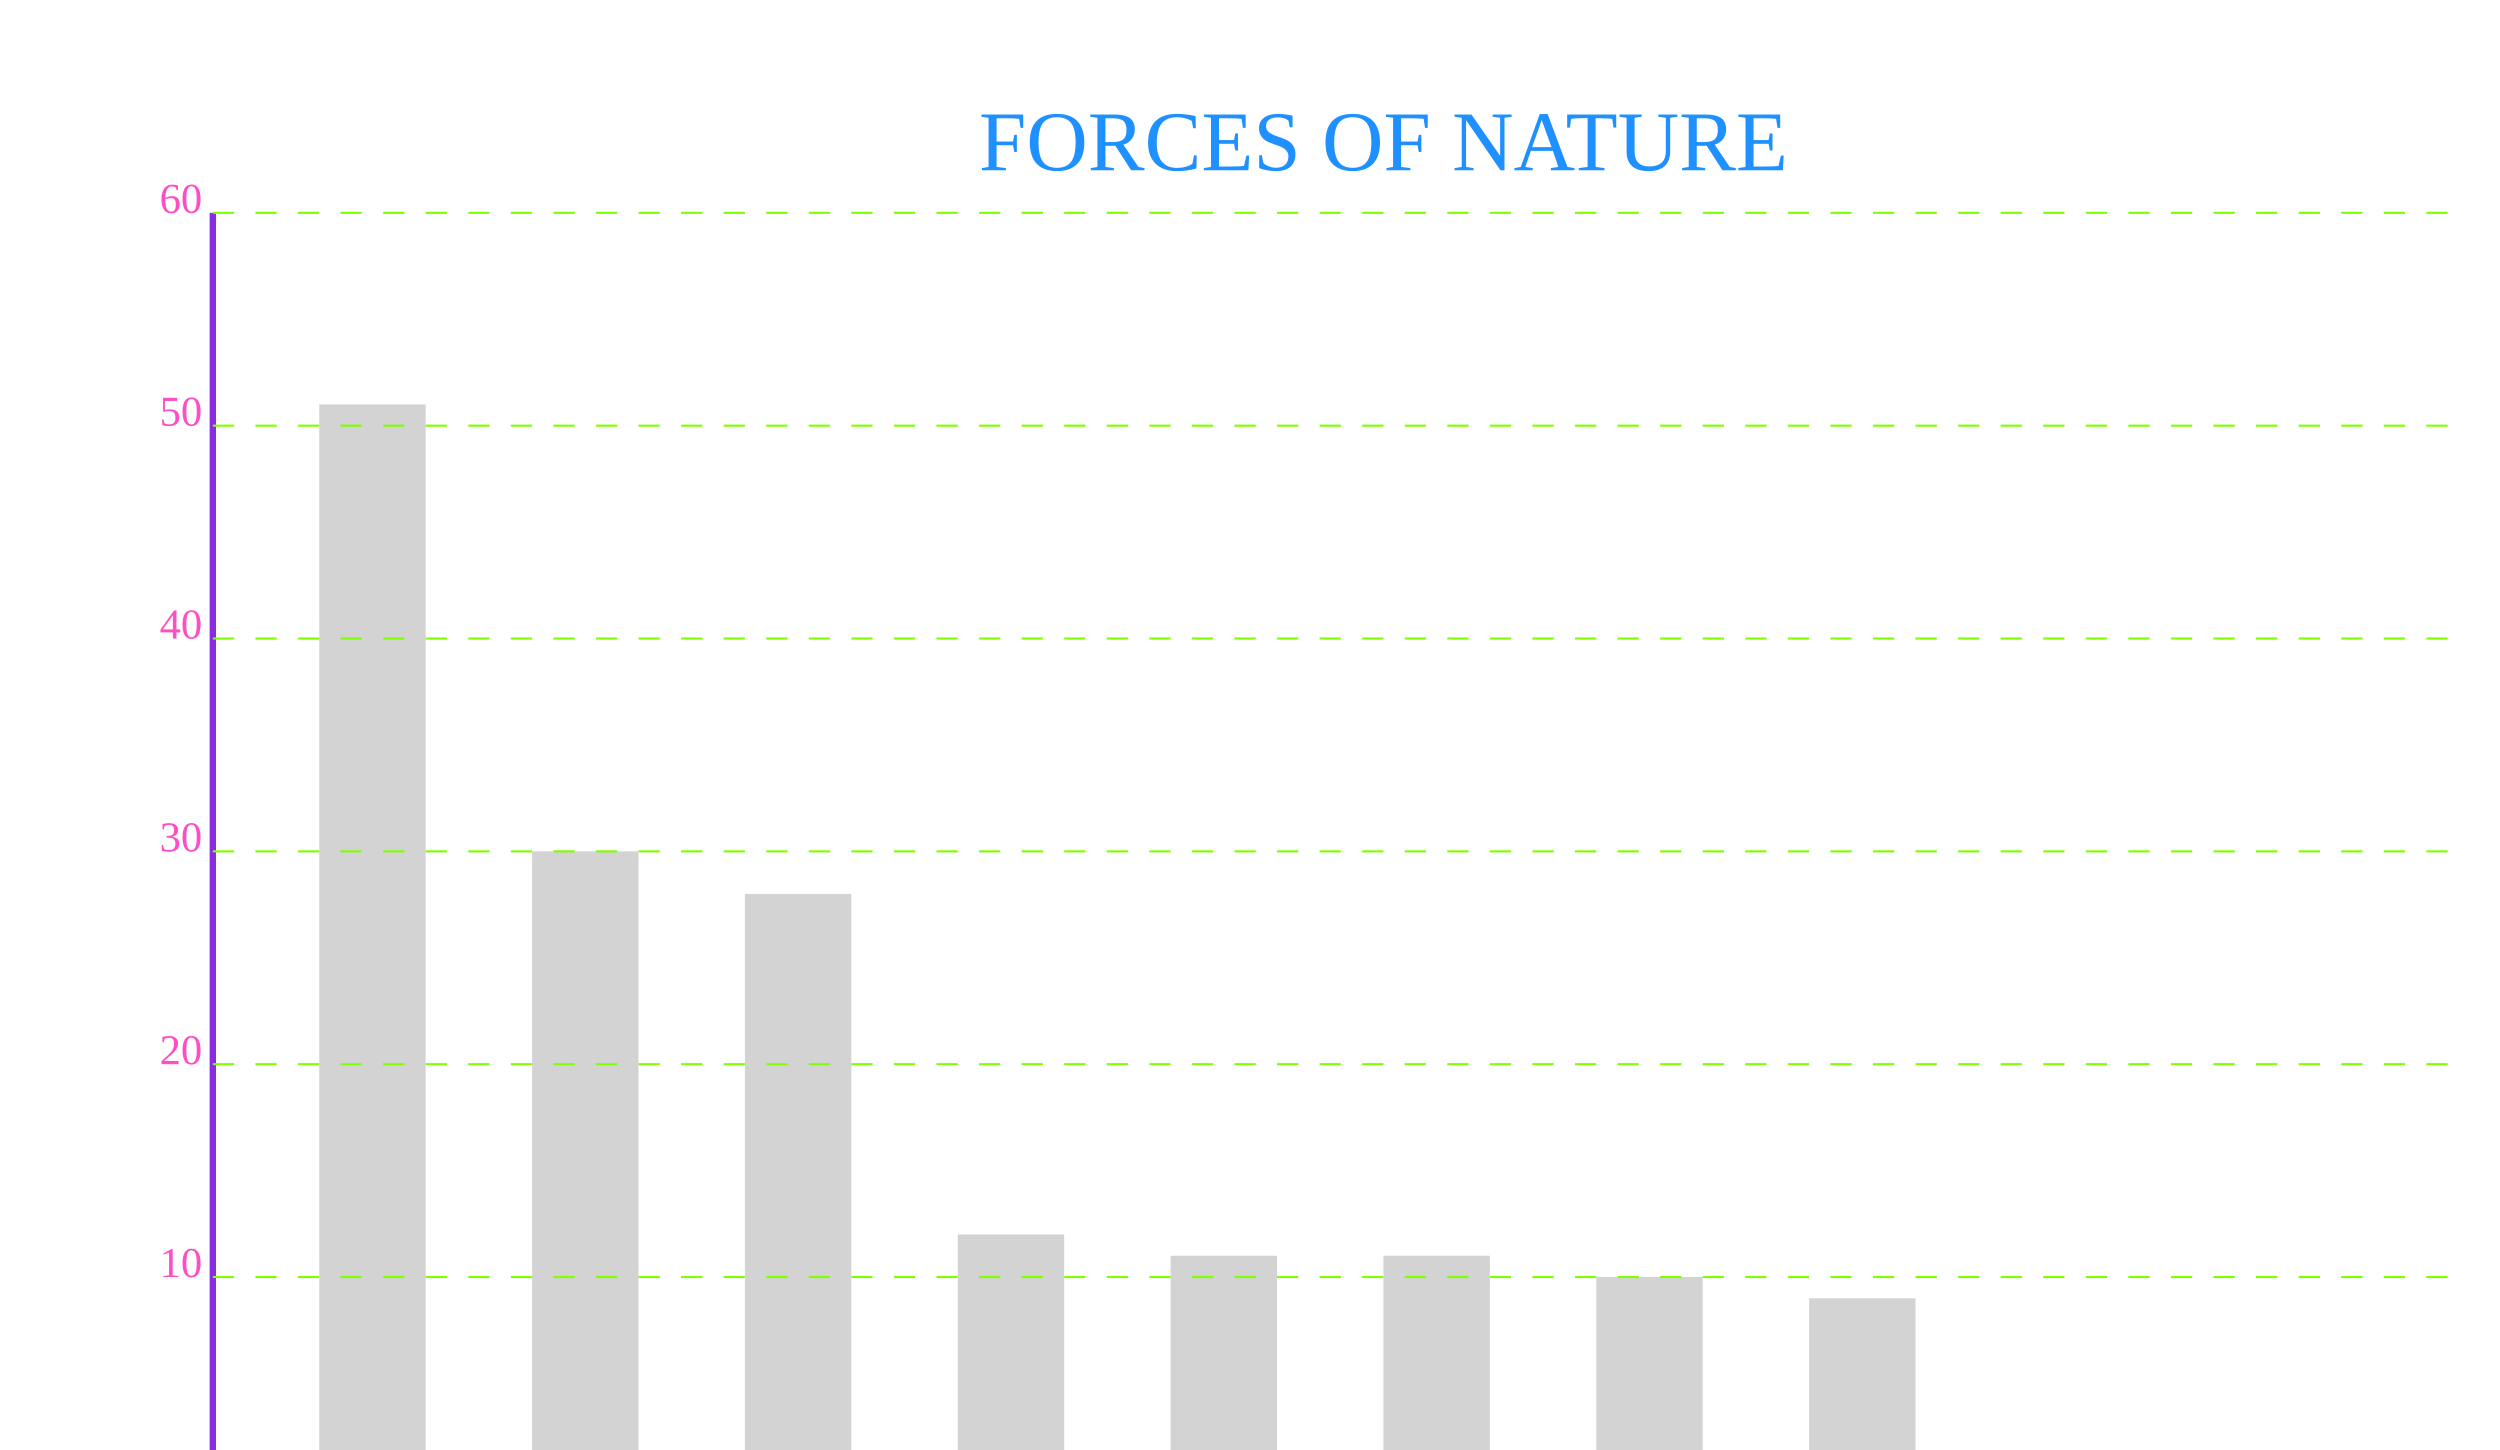
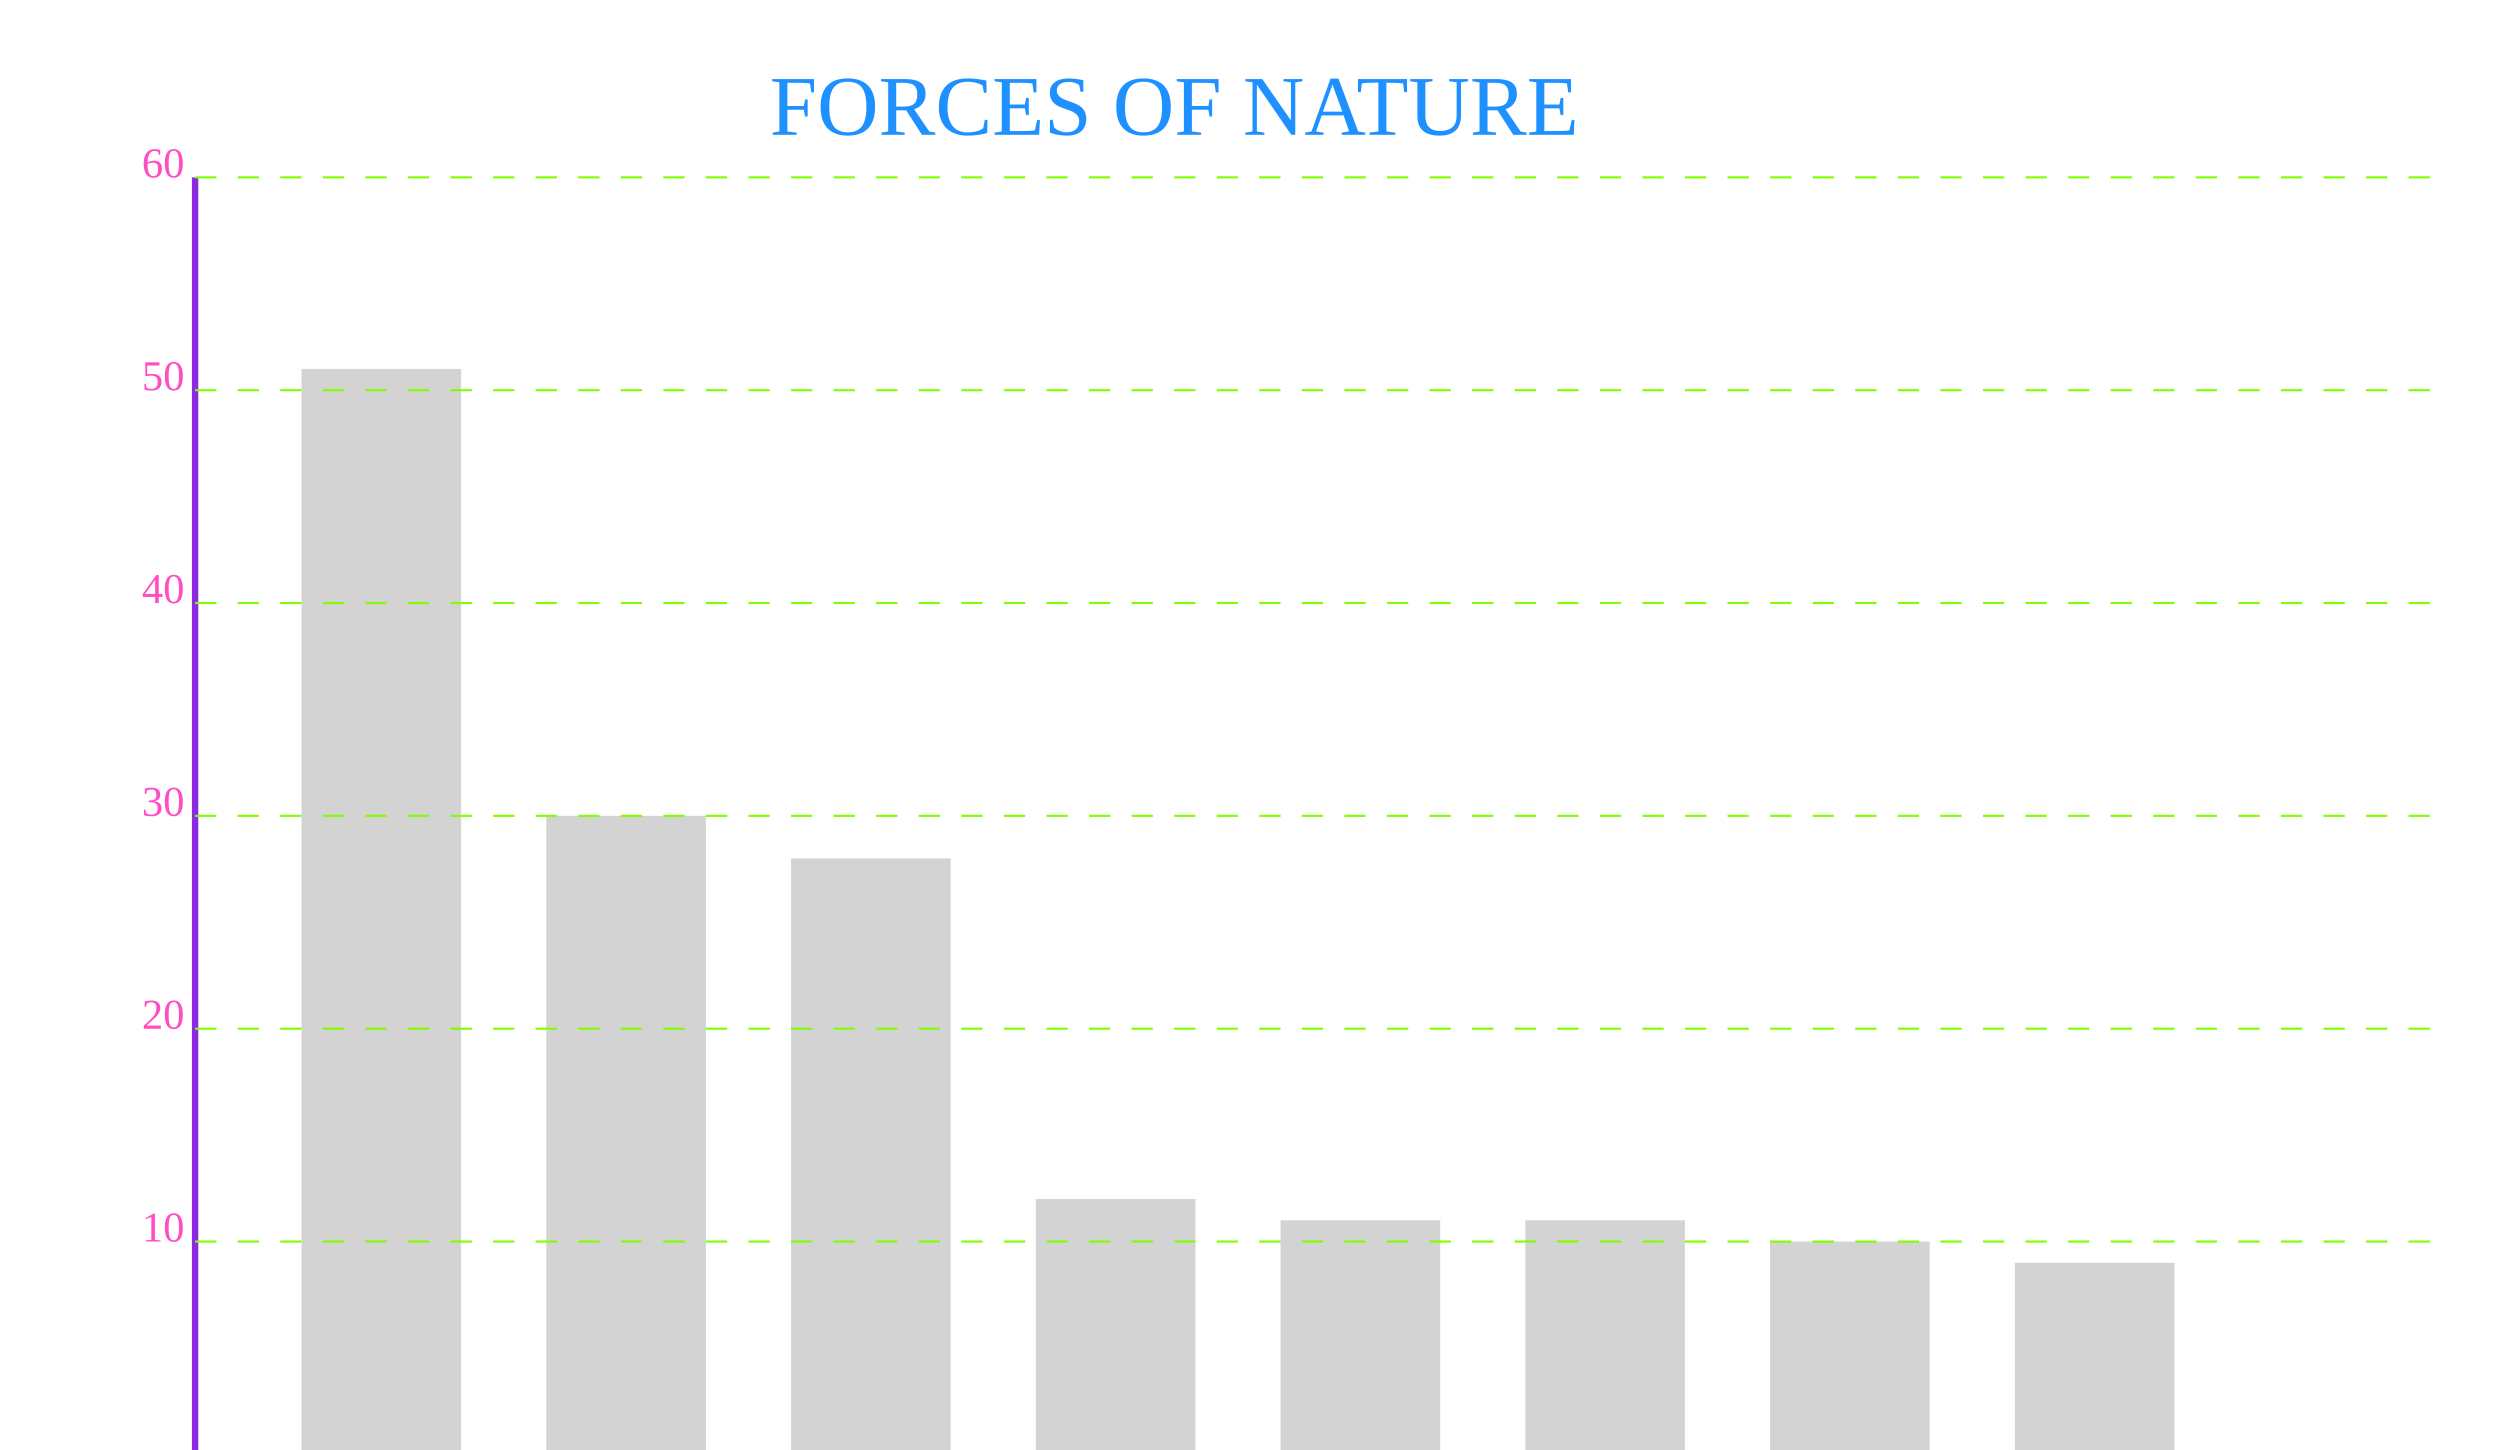
<svg xmlns="http://www.w3.org/2000/svg" width="100%" height="100%">
-   <g transform="translate(25, 350) scale(.5)">
-     <text x="600" y="-620" text-anchor="middle" fill="DodgerBlue" font-size="40">FORCES OF NATURE</text>
+   <g transform="translate(25, 410) scale(.6)">
+     <text x="320" y="-620" text-anchor="start" fill="DodgerBlue" font-size="40">FORCES OF NATURE</text>
    <line x1="50" y1="0" x2="1200" y2="0" stroke="BlueViolet" stroke-width="3" />
    <line x1="50" y1="0" x2="50" y2="-600" stroke="BlueViolet" stroke-width="3" />
    <g id="BeastBoy">
      <text x="100 " y="30" text-anchor="start" font-size="22" fill="blue">Beast Boy</text>
-       <rect x="100" y="-510" width="50" height="510" fill="lightgrey" />
+       <rect x="100" y="-510" width="75" height="510" fill="lightgrey" />
    </g>
    <g id="Lightning">
-       <text x="200 " y="30" text-anchor="start" font-size="22" fill="blue">Lightning</text>
-       <rect x="200" y="-300" width="50" height="300" fill="lightgrey" />
+       <text x="215 " y="30" text-anchor="start" font-size="22" fill="blue">Lightning</text>
+       <rect x="215" y="-300" width="75" height="300" fill="lightgrey" />
    </g>
    <g id="Thunder">
-       <text x="300 " y="30" text-anchor="start" font-size="22" fill="blue">Thunder</text>
-       <rect x="300" y="-280" width="50" height="280" fill="lightgrey" />
+       <text x="330" y="30" text-anchor="start" font-size="22" fill="blue">Thunder</text>
+       <rect x="330" y="-280" width="75" height="280" fill="lightgrey" />
    </g>
    <g id="Sorcerer">
-       <text x="400 " y="30" text-anchor="start" font-size="22" fill="blue">Sorcerer</text>
-       <rect x="400" y="-120" width="50" height="120" fill="lightgrey" />
+       <text x="445 " y="30" text-anchor="start" font-size="22" fill="blue">Sorcerer</text>
+       <rect x="445" y="-120" width="75" height="120" fill="lightgrey" />
    </g>
    <g id="Raven">
-       <text x="500 " y="30" text-anchor="start" font-size="22" fill="blue">Raven</text>
-       <rect x="500" y="-110" width="50" height="110" fill="lightgrey" />
+       <text x="560" y="30" text-anchor="start" font-size="22" fill="blue">Raven</text>
+       <rect x="560" y="-110" width="75" height="110" fill="lightgrey" />
    </g>
    <g id="Robin">
-       <text x="600 " y="30" text-anchor="start" font-size="22" fill="blue">Robin</text>
-       <rect x="600" y="-110" width="50" height="110" fill="lightgrey" />
+       <text x="675 " y="30" text-anchor="start" font-size="22" fill="blue">Robin</text>
+       <rect x="675" y="-110" width="75" height="110" fill="lightgrey" />
    </g>
    <g id="Starfire">
-       <text x="700 " y="30" text-anchor="start" font-size="22" fill="blue">Starfire</text>
-       <rect x="700" y="-100" width="50" height="100" fill="lightgrey" />
+       <text x="790 " y="30" text-anchor="start" font-size="22" fill="blue">Starfire</text>
+       <rect x="790" y="-100" width="75" height="100" fill="lightgrey" />
    </g>
    <g id="Cyborg">
-       <text x="800 " y="30" text-anchor="start" font-size="22" fill="blue">Cyborg</text>
-       <rect x="800" y="-90" width="50" height="90" fill="lightgrey" />
+       <text x="905 " y="30" text-anchor="start" font-size="22" fill="blue">Cyborg</text>
+       <rect x="905" y="-90" width="75" height="90" fill="lightgrey" />
    </g>
    <text x="35" y="-100" fill="#ff4dc4" text-anchor="middle" font-size="20">10</text>
    <line x1="50" y1="-100" x2="1100" y2="-100" stroke="Chartreuse" stroke-dasharray="10" />
    <text x="35" y="-200" fill="#ff4dc4" text-anchor="middle" font-size="20">20</text>
    <line x1="50" y1="-200" x2="1100" y2="-200" stroke="Chartreuse" stroke-dasharray="10" />
    <text x="35" y="-300" fill="#ff4dc4" text-anchor="middle" font-size="20">30</text>
    <line x1="50" y1="-300" x2="1100" y2="-300" stroke="Chartreuse" stroke-dasharray="10" />
    <text x="35" y="-400" fill="#ff4dc4" text-anchor="middle" font-size="20">40</text>
    <line x1="50" y1="-400" x2="1100" y2="-400" stroke="Chartreuse" stroke-dasharray="10" />
    <text x="35" y="-500" fill="#ff4dc4" text-anchor="middle" font-size="20">50</text>
    <line x1="50" y1="-500" x2="1100" y2="-500" stroke="Chartreuse" stroke-dasharray="10" />
    <text x="35" y="-600" fill="#ff4dc4" text-anchor="middle" font-size="20">60</text>
    <line x1="50" y1="-600" x2="1100" y2="-600" stroke="Chartreuse" stroke-dasharray="10" />
  </g>
</svg>
